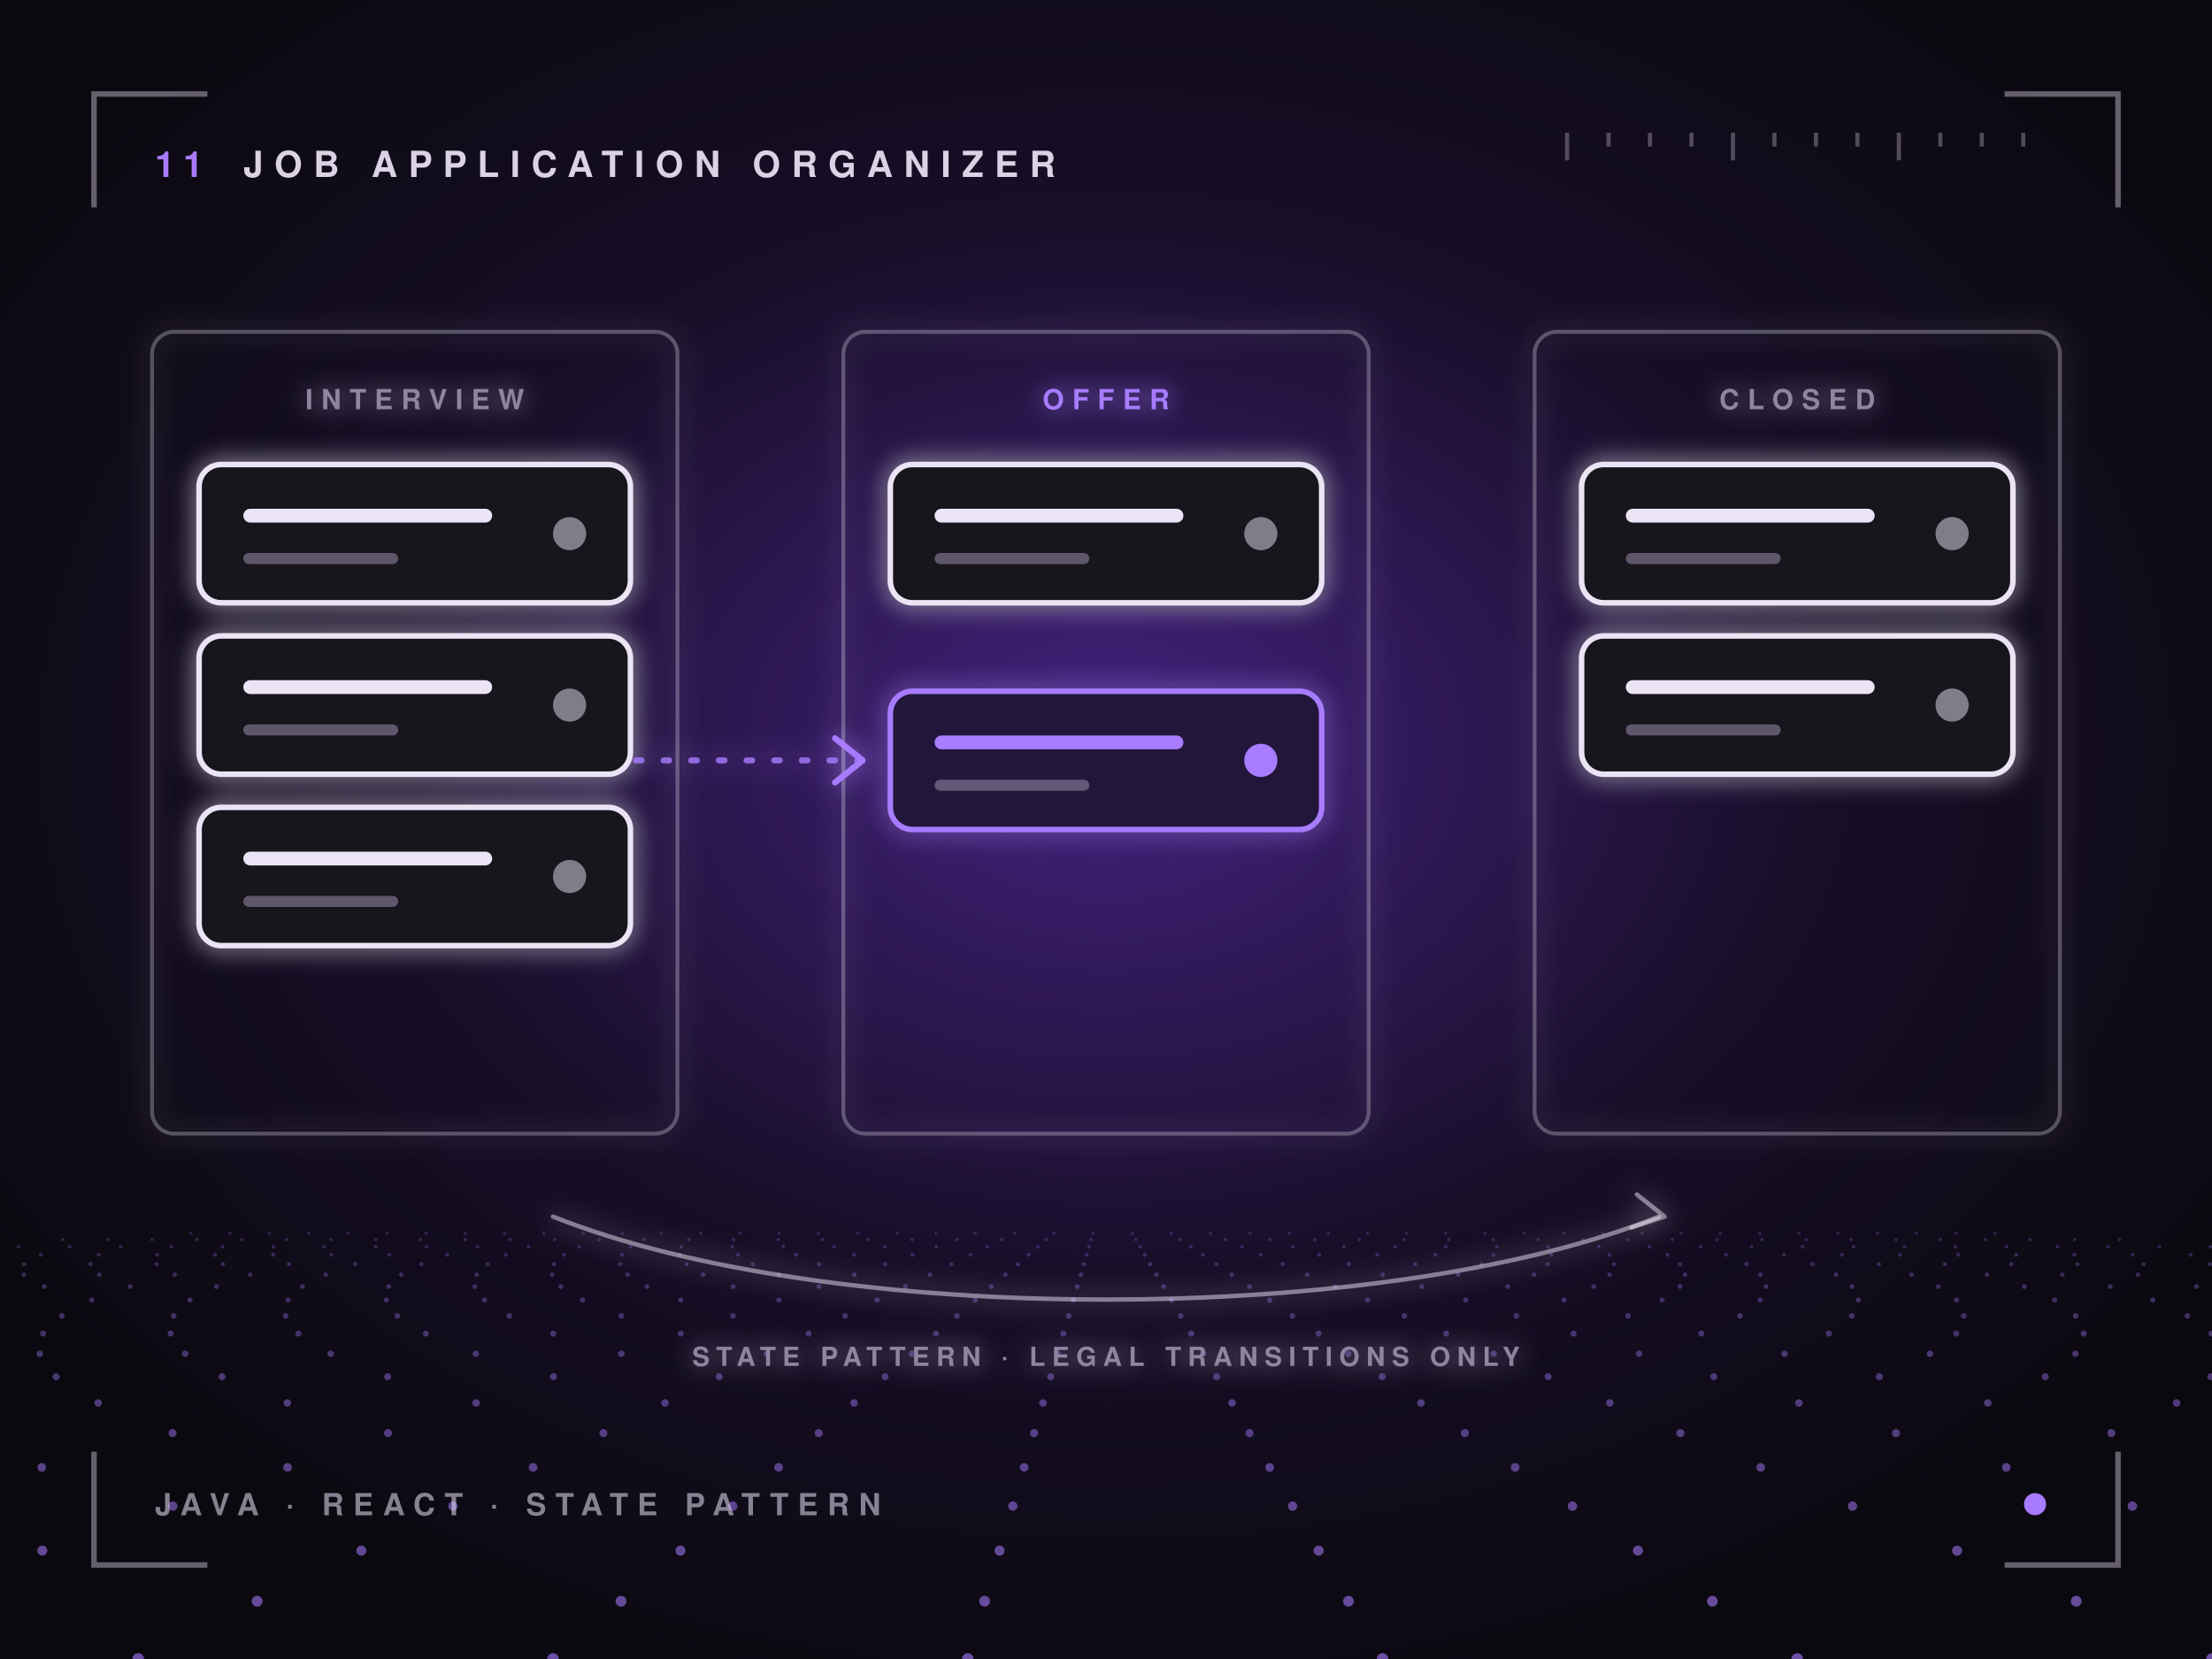
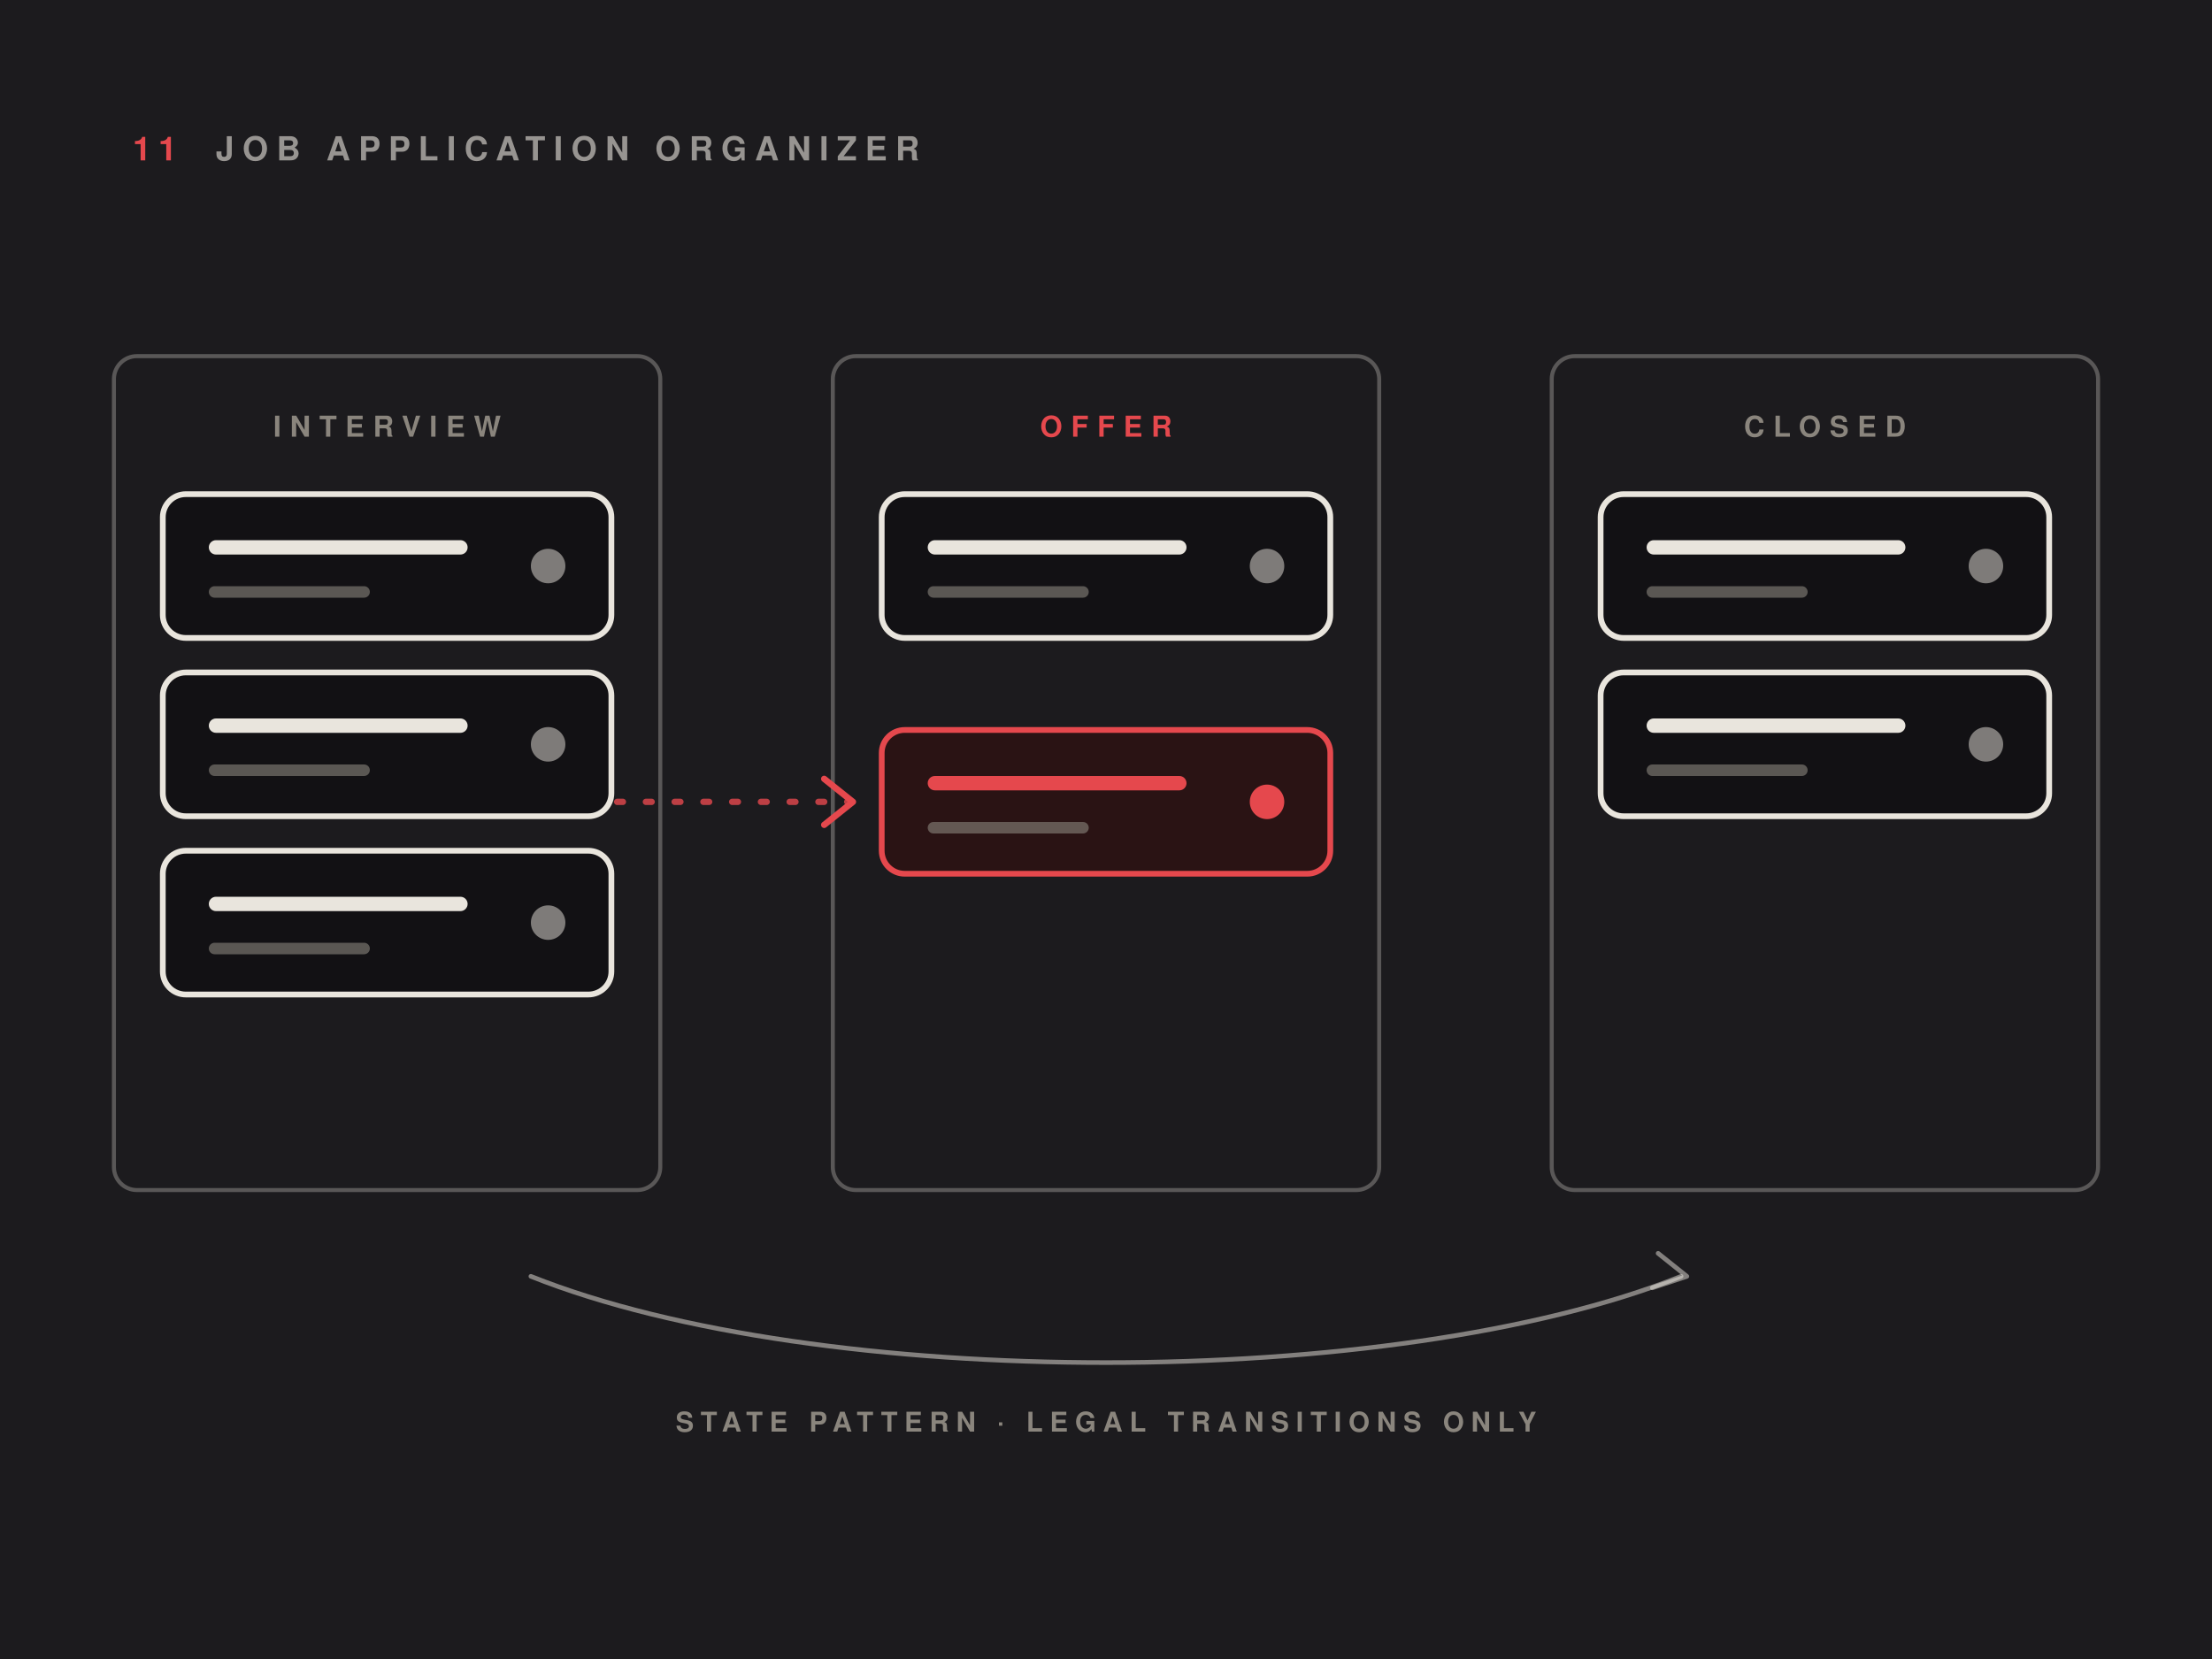
<svg xmlns="http://www.w3.org/2000/svg" viewBox="0 0 800 600" width="800" height="600" role="img">
-   <defs>
-     <radialGradient id="g" cx="50.0%" cy="45.0%" r="58%">
-       <stop offset="0" stop-color="#7C3AED" stop-opacity="0.5" />
-       <stop offset=".55" stop-color="#7C3AED" stop-opacity="0.110" />
-       <stop offset="1" stop-color="#7C3AED" stop-opacity="0" />
-     </radialGradient>
-     <filter id="glow" x="-30%" y="-30%" width="160%" height="160%">
-       <feGaussianBlur stdDeviation="4.5" result="b" />
-       <feMerge>
-         <feMergeNode in="b" />
-         <feMergeNode in="SourceGraphic" />
-       </feMerge>
-     </filter>
-   </defs>
-   <rect width="800" height="600" fill="#0B0910" />
-   <rect width="800" height="600" fill="url(#g)" />
-   <g fill="#A77BFF">
-     <circle cx="50.0" cy="600.0" r="2.10" opacity="0.62" />
-     <circle cx="200.0" cy="600.0" r="2.10" opacity="0.62" />
-     <circle cx="350.0" cy="600.0" r="2.10" opacity="0.62" />
-     <circle cx="500.0" cy="600.0" r="2.10" opacity="0.62" />
-     <circle cx="650.0" cy="600.0" r="2.10" opacity="0.62" />
-     <circle cx="800.0" cy="600.0" r="2.10" opacity="0.62" />
-     <circle cx="93.0" cy="579.1" r="1.95" opacity="0.58" />
-     <circle cx="224.6" cy="579.1" r="1.95" opacity="0.58" />
-     <circle cx="356.1" cy="579.1" r="1.95" opacity="0.58" />
-     <circle cx="487.7" cy="579.1" r="1.95" opacity="0.58" />
-     <circle cx="619.3" cy="579.1" r="1.95" opacity="0.58" />
-     <circle cx="750.9" cy="579.1" r="1.95" opacity="0.58" />
-     <circle cx="15.3" cy="560.8" r="1.82" opacity="0.55" />
-     <circle cx="130.7" cy="560.8" r="1.82" opacity="0.55" />
-     <circle cx="246.1" cy="560.8" r="1.82" opacity="0.55" />
-     <circle cx="361.5" cy="560.8" r="1.82" opacity="0.55" />
-     <circle cx="476.9" cy="560.8" r="1.82" opacity="0.55" />
-     <circle cx="592.4" cy="560.8" r="1.82" opacity="0.55" />
-     <circle cx="707.8" cy="560.8" r="1.82" opacity="0.55" />
-     <circle cx="62.5" cy="544.7" r="1.69" opacity="0.52" />
-     <circle cx="163.8" cy="544.7" r="1.69" opacity="0.52" />
-     <circle cx="265.0" cy="544.7" r="1.69" opacity="0.52" />
-     <circle cx="366.3" cy="544.7" r="1.69" opacity="0.52" />
-     <circle cx="467.5" cy="544.7" r="1.69" opacity="0.52" />
-     <circle cx="568.7" cy="544.7" r="1.69" opacity="0.52" />
-     <circle cx="670.0" cy="544.7" r="1.69" opacity="0.52" />
-     <circle cx="771.2" cy="544.7" r="1.69" opacity="0.52" />
-     <circle cx="15.1" cy="530.7" r="1.57" opacity="0.49" />
-     <circle cx="104.0" cy="530.7" r="1.57" opacity="0.49" />
-     <circle cx="192.8" cy="530.7" r="1.57" opacity="0.49" />
-     <circle cx="281.6" cy="530.7" r="1.57" opacity="0.49" />
-     <circle cx="370.4" cy="530.7" r="1.57" opacity="0.49" />
-     <circle cx="459.2" cy="530.7" r="1.57" opacity="0.49" />
-     <circle cx="548.0" cy="530.7" r="1.57" opacity="0.49" />
-     <circle cx="636.8" cy="530.7" r="1.57" opacity="0.49" />
-     <circle cx="725.6" cy="530.7" r="1.57" opacity="0.49" />
-     <circle cx="62.4" cy="518.3" r="1.46" opacity="0.46" />
-     <circle cx="140.3" cy="518.3" r="1.46" opacity="0.46" />
-     <circle cx="218.2" cy="518.3" r="1.46" opacity="0.46" />
-     <circle cx="296.1" cy="518.3" r="1.46" opacity="0.46" />
-     <circle cx="374.0" cy="518.3" r="1.46" opacity="0.46" />
-     <circle cx="451.9" cy="518.3" r="1.46" opacity="0.46" />
-     <circle cx="529.8" cy="518.3" r="1.46" opacity="0.46" />
-     <circle cx="607.7" cy="518.3" r="1.46" opacity="0.46" />
-     <circle cx="685.7" cy="518.3" r="1.46" opacity="0.46" />
-     <circle cx="763.6" cy="518.3" r="1.46" opacity="0.46" />
-     <circle cx="35.5" cy="507.4" r="1.36" opacity="0.44" />
-     <circle cx="103.9" cy="507.4" r="1.36" opacity="0.44" />
-     <circle cx="172.2" cy="507.4" r="1.36" opacity="0.44" />
-     <circle cx="240.5" cy="507.4" r="1.36" opacity="0.44" />
-     <circle cx="308.9" cy="507.4" r="1.36" opacity="0.44" />
-     <circle cx="377.2" cy="507.4" r="1.36" opacity="0.44" />
-     <circle cx="445.6" cy="507.4" r="1.36" opacity="0.44" />
-     <circle cx="513.9" cy="507.4" r="1.36" opacity="0.44" />
-     <circle cx="582.2" cy="507.4" r="1.36" opacity="0.44" />
-     <circle cx="650.6" cy="507.4" r="1.36" opacity="0.44" />
-     <circle cx="718.9" cy="507.4" r="1.36" opacity="0.44" />
-     <circle cx="787.2" cy="507.4" r="1.36" opacity="0.44" />
-     <circle cx="20.3" cy="497.9" r="1.27" opacity="0.41" />
-     <circle cx="80.3" cy="497.9" r="1.27" opacity="0.41" />
-     <circle cx="140.2" cy="497.9" r="1.27" opacity="0.41" />
-     <circle cx="200.2" cy="497.9" r="1.27" opacity="0.41" />
-     <circle cx="260.1" cy="497.9" r="1.27" opacity="0.41" />
-     <circle cx="320.1" cy="497.9" r="1.27" opacity="0.41" />
-     <circle cx="380.0" cy="497.9" r="1.27" opacity="0.41" />
-     <circle cx="440.0" cy="497.9" r="1.27" opacity="0.41" />
-     <circle cx="499.9" cy="497.9" r="1.27" opacity="0.41" />
-     <circle cx="559.9" cy="497.9" r="1.27" opacity="0.41" />
-     <circle cx="619.8" cy="497.9" r="1.27" opacity="0.41" />
-     <circle cx="679.7" cy="497.9" r="1.27" opacity="0.41" />
-     <circle cx="739.7" cy="497.9" r="1.27" opacity="0.41" />
-     <circle cx="799.6" cy="497.9" r="1.27" opacity="0.41" />
-     <circle cx="14.4" cy="489.6" r="1.18" opacity="0.39" />
-     <circle cx="67.0" cy="489.6" r="1.18" opacity="0.39" />
-     <circle cx="119.6" cy="489.6" r="1.18" opacity="0.39" />
-     <circle cx="172.1" cy="489.6" r="1.18" opacity="0.39" />
-     <circle cx="224.7" cy="489.6" r="1.18" opacity="0.39" />
-     <circle cx="277.3" cy="489.6" r="1.18" opacity="0.39" />
-     <circle cx="329.9" cy="489.6" r="1.18" opacity="0.39" />
-     <circle cx="382.5" cy="489.6" r="1.18" opacity="0.39" />
-     <circle cx="435.1" cy="489.6" r="1.18" opacity="0.39" />
-     <circle cx="487.6" cy="489.6" r="1.18" opacity="0.39" />
-     <circle cx="540.2" cy="489.6" r="1.18" opacity="0.39" />
-     <circle cx="592.8" cy="489.6" r="1.18" opacity="0.39" />
-     <circle cx="645.4" cy="489.6" r="1.18" opacity="0.39" />
-     <circle cx="698.0" cy="489.6" r="1.18" opacity="0.39" />
-     <circle cx="750.6" cy="489.6" r="1.18" opacity="0.39" />
-     <circle cx="15.6" cy="482.3" r="1.10" opacity="0.36" />
-     <circle cx="61.7" cy="482.3" r="1.10" opacity="0.36" />
-     <circle cx="107.9" cy="482.3" r="1.10" opacity="0.36" />
-     <circle cx="154.0" cy="482.3" r="1.10" opacity="0.36" />
-     <circle cx="200.1" cy="482.3" r="1.10" opacity="0.36" />
-     <circle cx="246.2" cy="482.3" r="1.10" opacity="0.36" />
-     <circle cx="292.4" cy="482.3" r="1.10" opacity="0.36" />
-     <circle cx="338.5" cy="482.3" r="1.10" opacity="0.36" />
-     <circle cx="384.6" cy="482.3" r="1.10" opacity="0.36" />
-     <circle cx="430.8" cy="482.3" r="1.10" opacity="0.36" />
-     <circle cx="476.9" cy="482.3" r="1.10" opacity="0.36" />
-     <circle cx="523.0" cy="482.3" r="1.10" opacity="0.36" />
-     <circle cx="569.1" cy="482.3" r="1.10" opacity="0.36" />
-     <circle cx="615.3" cy="482.3" r="1.10" opacity="0.36" />
-     <circle cx="661.4" cy="482.3" r="1.10" opacity="0.36" />
-     <circle cx="707.5" cy="482.3" r="1.10" opacity="0.36" />
-     <circle cx="753.6" cy="482.3" r="1.10" opacity="0.36" />
-     <circle cx="799.8" cy="482.3" r="1.10" opacity="0.36" />
-     <circle cx="22.4" cy="475.9" r="1.02" opacity="0.34" />
-     <circle cx="62.8" cy="475.9" r="1.02" opacity="0.34" />
-     <circle cx="103.3" cy="475.9" r="1.02" opacity="0.34" />
-     <circle cx="143.7" cy="475.9" r="1.02" opacity="0.34" />
-     <circle cx="184.2" cy="475.9" r="1.02" opacity="0.34" />
-     <circle cx="224.7" cy="475.9" r="1.02" opacity="0.34" />
-     <circle cx="265.1" cy="475.9" r="1.02" opacity="0.34" />
-     <circle cx="305.6" cy="475.9" r="1.02" opacity="0.34" />
-     <circle cx="346.1" cy="475.9" r="1.02" opacity="0.34" />
-     <circle cx="386.5" cy="475.9" r="1.02" opacity="0.34" />
-     <circle cx="427.0" cy="475.9" r="1.02" opacity="0.34" />
-     <circle cx="467.4" cy="475.9" r="1.02" opacity="0.34" />
-     <circle cx="507.9" cy="475.9" r="1.02" opacity="0.34" />
-     <circle cx="548.4" cy="475.9" r="1.02" opacity="0.34" />
-     <circle cx="588.8" cy="475.9" r="1.02" opacity="0.34" />
-     <circle cx="629.3" cy="475.9" r="1.02" opacity="0.34" />
-     <circle cx="669.7" cy="475.9" r="1.02" opacity="0.34" />
-     <circle cx="710.2" cy="475.9" r="1.02" opacity="0.34" />
-     <circle cx="750.7" cy="475.9" r="1.02" opacity="0.34" />
-     <circle cx="791.1" cy="475.9" r="1.02" opacity="0.34" />
-     <circle cx="33.2" cy="470.2" r="0.95" opacity="0.32" />
-     <circle cx="68.7" cy="470.2" r="0.95" opacity="0.32" />
-     <circle cx="104.2" cy="470.2" r="0.95" opacity="0.32" />
-     <circle cx="139.7" cy="470.2" r="0.95" opacity="0.32" />
-     <circle cx="175.2" cy="470.2" r="0.95" opacity="0.32" />
-     <circle cx="210.7" cy="470.2" r="0.95" opacity="0.32" />
-     <circle cx="246.2" cy="470.2" r="0.95" opacity="0.32" />
-     <circle cx="281.7" cy="470.2" r="0.95" opacity="0.32" />
-     <circle cx="317.2" cy="470.2" r="0.95" opacity="0.32" />
-     <circle cx="352.7" cy="470.2" r="0.95" opacity="0.32" />
-     <circle cx="388.2" cy="470.2" r="0.95" opacity="0.32" />
-     <circle cx="423.7" cy="470.2" r="0.95" opacity="0.32" />
-     <circle cx="459.2" cy="470.2" r="0.95" opacity="0.32" />
-     <circle cx="494.6" cy="470.2" r="0.95" opacity="0.32" />
-     <circle cx="530.1" cy="470.2" r="0.95" opacity="0.32" />
-     <circle cx="565.6" cy="470.2" r="0.95" opacity="0.32" />
-     <circle cx="601.1" cy="470.2" r="0.95" opacity="0.32" />
-     <circle cx="636.6" cy="470.2" r="0.95" opacity="0.32" />
-     <circle cx="672.1" cy="470.2" r="0.95" opacity="0.32" />
-     <circle cx="707.6" cy="470.2" r="0.95" opacity="0.32" />
-     <circle cx="743.1" cy="470.2" r="0.95" opacity="0.32" />
-     <circle cx="778.6" cy="470.2" r="0.95" opacity="0.32" />
-     <circle cx="16.0" cy="465.3" r="0.88" opacity="0.31" />
-     <circle cx="47.1" cy="465.3" r="0.88" opacity="0.31" />
-     <circle cx="78.3" cy="465.3" r="0.88" opacity="0.31" />
-     <circle cx="109.4" cy="465.3" r="0.88" opacity="0.31" />
-     <circle cx="140.6" cy="465.3" r="0.88" opacity="0.31" />
-     <circle cx="171.7" cy="465.3" r="0.88" opacity="0.31" />
-     <circle cx="202.8" cy="465.3" r="0.88" opacity="0.31" />
-     <circle cx="234.0" cy="465.3" r="0.88" opacity="0.31" />
-     <circle cx="265.1" cy="465.3" r="0.88" opacity="0.31" />
-     <circle cx="296.2" cy="465.3" r="0.88" opacity="0.31" />
-     <circle cx="327.4" cy="465.3" r="0.88" opacity="0.31" />
-     <circle cx="358.5" cy="465.3" r="0.88" opacity="0.31" />
-     <circle cx="389.6" cy="465.3" r="0.88" opacity="0.31" />
-     <circle cx="420.8" cy="465.3" r="0.88" opacity="0.31" />
-     <circle cx="451.9" cy="465.3" r="0.88" opacity="0.31" />
-     <circle cx="483.0" cy="465.3" r="0.88" opacity="0.31" />
-     <circle cx="514.2" cy="465.3" r="0.88" opacity="0.31" />
-     <circle cx="545.3" cy="465.3" r="0.88" opacity="0.31" />
-     <circle cx="576.4" cy="465.3" r="0.88" opacity="0.31" />
-     <circle cx="607.6" cy="465.3" r="0.88" opacity="0.31" />
-     <circle cx="638.7" cy="465.3" r="0.88" opacity="0.31" />
-     <circle cx="669.8" cy="465.3" r="0.88" opacity="0.31" />
-     <circle cx="701.0" cy="465.3" r="0.88" opacity="0.31" />
-     <circle cx="732.1" cy="465.3" r="0.88" opacity="0.31" />
-     <circle cx="763.2" cy="465.3" r="0.88" opacity="0.31" />
-     <circle cx="794.4" cy="465.3" r="0.88" opacity="0.31" />
-     <circle cx="8.6" cy="461.0" r="0.82" opacity="0.29" />
-     <circle cx="35.9" cy="461.0" r="0.82" opacity="0.29" />
-     <circle cx="63.2" cy="461.0" r="0.82" opacity="0.29" />
-     <circle cx="90.5" cy="461.0" r="0.82" opacity="0.29" />
-     <circle cx="117.8" cy="461.0" r="0.82" opacity="0.29" />
-     <circle cx="145.1" cy="461.0" r="0.82" opacity="0.29" />
-     <circle cx="172.4" cy="461.0" r="0.82" opacity="0.29" />
-     <circle cx="199.7" cy="461.0" r="0.82" opacity="0.29" />
-     <circle cx="227.0" cy="461.0" r="0.82" opacity="0.29" />
-     <circle cx="254.3" cy="461.0" r="0.82" opacity="0.29" />
-     <circle cx="281.7" cy="461.0" r="0.82" opacity="0.29" />
-     <circle cx="309.0" cy="461.0" r="0.82" opacity="0.29" />
-     <circle cx="336.3" cy="461.0" r="0.82" opacity="0.29" />
-     <circle cx="363.6" cy="461.0" r="0.82" opacity="0.29" />
-     <circle cx="390.9" cy="461.0" r="0.82" opacity="0.29" />
-     <circle cx="418.2" cy="461.0" r="0.82" opacity="0.29" />
-     <circle cx="445.5" cy="461.0" r="0.82" opacity="0.29" />
-     <circle cx="472.8" cy="461.0" r="0.82" opacity="0.29" />
-     <circle cx="500.1" cy="461.0" r="0.82" opacity="0.29" />
-     <circle cx="527.4" cy="461.0" r="0.82" opacity="0.29" />
-     <circle cx="554.8" cy="461.0" r="0.82" opacity="0.29" />
-     <circle cx="582.1" cy="461.0" r="0.82" opacity="0.29" />
-     <circle cx="609.4" cy="461.0" r="0.82" opacity="0.29" />
-     <circle cx="636.7" cy="461.0" r="0.82" opacity="0.29" />
-     <circle cx="664.0" cy="461.0" r="0.82" opacity="0.29" />
-     <circle cx="691.3" cy="461.0" r="0.82" opacity="0.29" />
-     <circle cx="718.6" cy="461.0" r="0.82" opacity="0.29" />
-     <circle cx="745.9" cy="461.0" r="0.82" opacity="0.29" />
-     <circle cx="773.2" cy="461.0" r="0.82" opacity="0.29" />
-     <circle cx="8.7" cy="457.2" r="0.77" opacity="0.27" />
-     <circle cx="32.7" cy="457.2" r="0.77" opacity="0.27" />
-     <circle cx="56.6" cy="457.2" r="0.77" opacity="0.27" />
-     <circle cx="80.6" cy="457.2" r="0.77" opacity="0.27" />
-     <circle cx="104.5" cy="457.2" r="0.77" opacity="0.27" />
-     <circle cx="128.5" cy="457.2" r="0.77" opacity="0.27" />
-     <circle cx="152.4" cy="457.2" r="0.77" opacity="0.27" />
-     <circle cx="176.4" cy="457.2" r="0.77" opacity="0.27" />
-     <circle cx="200.4" cy="457.2" r="0.77" opacity="0.27" />
-     <circle cx="224.3" cy="457.2" r="0.77" opacity="0.27" />
-     <circle cx="248.3" cy="457.2" r="0.77" opacity="0.27" />
-     <circle cx="272.2" cy="457.2" r="0.77" opacity="0.27" />
-     <circle cx="296.2" cy="457.2" r="0.77" opacity="0.27" />
-     <circle cx="320.1" cy="457.2" r="0.77" opacity="0.27" />
-     <circle cx="344.1" cy="457.2" r="0.77" opacity="0.27" />
-     <circle cx="368.1" cy="457.2" r="0.77" opacity="0.27" />
-     <circle cx="392.0" cy="457.2" r="0.77" opacity="0.27" />
-     <circle cx="416.0" cy="457.2" r="0.77" opacity="0.27" />
-     <circle cx="439.9" cy="457.2" r="0.77" opacity="0.27" />
-     <circle cx="463.9" cy="457.2" r="0.77" opacity="0.27" />
-     <circle cx="487.8" cy="457.2" r="0.77" opacity="0.27" />
-     <circle cx="511.8" cy="457.2" r="0.77" opacity="0.27" />
-     <circle cx="535.8" cy="457.2" r="0.77" opacity="0.27" />
-     <circle cx="559.7" cy="457.2" r="0.77" opacity="0.27" />
-     <circle cx="583.7" cy="457.2" r="0.77" opacity="0.27" />
-     <circle cx="607.6" cy="457.2" r="0.77" opacity="0.27" />
-     <circle cx="631.6" cy="457.2" r="0.77" opacity="0.27" />
-     <circle cx="655.5" cy="457.2" r="0.77" opacity="0.27" />
-     <circle cx="679.5" cy="457.2" r="0.77" opacity="0.27" />
-     <circle cx="703.4" cy="457.2" r="0.77" opacity="0.27" />
-     <circle cx="727.4" cy="457.2" r="0.77" opacity="0.27" />
-     <circle cx="751.4" cy="457.2" r="0.77" opacity="0.27" />
-     <circle cx="775.3" cy="457.2" r="0.77" opacity="0.27" />
-     <circle cx="799.3" cy="457.2" r="0.77" opacity="0.27" />
-     <circle cx="14.7" cy="453.8" r="0.71" opacity="0.26" />
-     <circle cx="35.7" cy="453.8" r="0.71" opacity="0.26" />
-     <circle cx="56.8" cy="453.8" r="0.71" opacity="0.26" />
-     <circle cx="77.8" cy="453.8" r="0.71" opacity="0.26" />
-     <circle cx="98.8" cy="453.8" r="0.71" opacity="0.26" />
-     <circle cx="119.8" cy="453.8" r="0.71" opacity="0.26" />
-     <circle cx="140.8" cy="453.8" r="0.71" opacity="0.26" />
-     <circle cx="161.8" cy="453.8" r="0.71" opacity="0.26" />
-     <circle cx="182.9" cy="453.8" r="0.71" opacity="0.26" />
-     <circle cx="203.9" cy="453.8" r="0.71" opacity="0.26" />
-     <circle cx="224.9" cy="453.8" r="0.71" opacity="0.26" />
-     <circle cx="245.9" cy="453.8" r="0.71" opacity="0.26" />
-     <circle cx="266.9" cy="453.8" r="0.71" opacity="0.26" />
-     <circle cx="287.9" cy="453.8" r="0.71" opacity="0.26" />
-     <circle cx="308.9" cy="453.8" r="0.71" opacity="0.26" />
-     <circle cx="330.0" cy="453.8" r="0.71" opacity="0.26" />
-     <circle cx="351.0" cy="453.8" r="0.71" opacity="0.26" />
-     <circle cx="372.0" cy="453.8" r="0.71" opacity="0.26" />
-     <circle cx="393.0" cy="453.8" r="0.71" opacity="0.26" />
-     <circle cx="414.0" cy="453.8" r="0.71" opacity="0.26" />
-     <circle cx="435.0" cy="453.8" r="0.71" opacity="0.26" />
-     <circle cx="456.0" cy="453.8" r="0.71" opacity="0.26" />
-     <circle cx="477.1" cy="453.8" r="0.71" opacity="0.26" />
-     <circle cx="498.1" cy="453.8" r="0.71" opacity="0.26" />
-     <circle cx="519.1" cy="453.8" r="0.71" opacity="0.26" />
-     <circle cx="540.1" cy="453.8" r="0.71" opacity="0.26" />
-     <circle cx="561.1" cy="453.8" r="0.71" opacity="0.26" />
-     <circle cx="582.1" cy="453.8" r="0.71" opacity="0.26" />
-     <circle cx="603.1" cy="453.8" r="0.71" opacity="0.26" />
-     <circle cx="624.2" cy="453.8" r="0.71" opacity="0.26" />
-     <circle cx="645.2" cy="453.8" r="0.71" opacity="0.26" />
-     <circle cx="666.2" cy="453.8" r="0.71" opacity="0.26" />
-     <circle cx="687.2" cy="453.8" r="0.71" opacity="0.26" />
-     <circle cx="708.2" cy="453.8" r="0.71" opacity="0.26" />
-     <circle cx="729.2" cy="453.8" r="0.71" opacity="0.26" />
-     <circle cx="750.2" cy="453.8" r="0.71" opacity="0.26" />
-     <circle cx="771.3" cy="453.8" r="0.71" opacity="0.26" />
-     <circle cx="792.3" cy="453.8" r="0.71" opacity="0.26" />
-     <circle cx="6.7" cy="450.9" r="0.66" opacity="0.24" />
-     <circle cx="25.2" cy="450.9" r="0.66" opacity="0.24" />
-     <circle cx="43.6" cy="450.9" r="0.66" opacity="0.24" />
-     <circle cx="62.0" cy="450.9" r="0.66" opacity="0.24" />
-     <circle cx="80.5" cy="450.9" r="0.66" opacity="0.24" />
-     <circle cx="98.9" cy="450.9" r="0.66" opacity="0.24" />
-     <circle cx="117.3" cy="450.9" r="0.66" opacity="0.24" />
-     <circle cx="135.8" cy="450.9" r="0.66" opacity="0.24" />
-     <circle cx="154.2" cy="450.9" r="0.66" opacity="0.24" />
-     <circle cx="172.7" cy="450.9" r="0.66" opacity="0.24" />
-     <circle cx="191.1" cy="450.9" r="0.66" opacity="0.24" />
-     <circle cx="209.5" cy="450.9" r="0.66" opacity="0.24" />
-     <circle cx="228.0" cy="450.9" r="0.66" opacity="0.24" />
-     <circle cx="246.4" cy="450.9" r="0.66" opacity="0.24" />
-     <circle cx="264.8" cy="450.9" r="0.66" opacity="0.24" />
-     <circle cx="283.3" cy="450.9" r="0.66" opacity="0.24" />
-     <circle cx="301.7" cy="450.9" r="0.66" opacity="0.24" />
-     <circle cx="320.1" cy="450.9" r="0.66" opacity="0.24" />
-     <circle cx="338.6" cy="450.9" r="0.66" opacity="0.24" />
-     <circle cx="357.0" cy="450.9" r="0.66" opacity="0.24" />
-     <circle cx="375.4" cy="450.9" r="0.66" opacity="0.24" />
-     <circle cx="393.9" cy="450.9" r="0.66" opacity="0.24" />
-     <circle cx="412.3" cy="450.9" r="0.66" opacity="0.24" />
-     <circle cx="430.7" cy="450.9" r="0.66" opacity="0.24" />
-     <circle cx="449.2" cy="450.9" r="0.66" opacity="0.24" />
-     <circle cx="467.6" cy="450.9" r="0.66" opacity="0.24" />
-     <circle cx="486.0" cy="450.9" r="0.66" opacity="0.24" />
-     <circle cx="504.5" cy="450.9" r="0.66" opacity="0.24" />
-     <circle cx="522.9" cy="450.9" r="0.66" opacity="0.24" />
-     <circle cx="541.3" cy="450.9" r="0.66" opacity="0.24" />
-     <circle cx="559.8" cy="450.9" r="0.66" opacity="0.24" />
-     <circle cx="578.2" cy="450.9" r="0.66" opacity="0.24" />
-     <circle cx="596.6" cy="450.9" r="0.66" opacity="0.24" />
-     <circle cx="615.1" cy="450.9" r="0.66" opacity="0.24" />
-     <circle cx="633.5" cy="450.9" r="0.66" opacity="0.24" />
-     <circle cx="651.9" cy="450.9" r="0.66" opacity="0.24" />
-     <circle cx="670.4" cy="450.9" r="0.66" opacity="0.24" />
-     <circle cx="688.8" cy="450.9" r="0.66" opacity="0.24" />
-     <circle cx="707.2" cy="450.9" r="0.66" opacity="0.24" />
-     <circle cx="725.7" cy="450.9" r="0.66" opacity="0.24" />
-     <circle cx="744.1" cy="450.9" r="0.66" opacity="0.24" />
-     <circle cx="762.5" cy="450.9" r="0.66" opacity="0.24" />
-     <circle cx="781.0" cy="450.9" r="0.66" opacity="0.24" />
-     <circle cx="799.4" cy="450.9" r="0.66" opacity="0.24" />
-     <circle cx="22.7" cy="448.3" r="0.62" opacity="0.23" />
-     <circle cx="38.9" cy="448.3" r="0.62" opacity="0.23" />
-     <circle cx="55.0" cy="448.3" r="0.62" opacity="0.23" />
-     <circle cx="71.2" cy="448.3" r="0.62" opacity="0.23" />
-     <circle cx="87.4" cy="448.3" r="0.62" opacity="0.23" />
-     <circle cx="103.6" cy="448.3" r="0.62" opacity="0.23" />
-     <circle cx="119.7" cy="448.3" r="0.62" opacity="0.23" />
-     <circle cx="135.9" cy="448.3" r="0.62" opacity="0.23" />
-     <circle cx="152.1" cy="448.3" r="0.62" opacity="0.23" />
-     <circle cx="168.2" cy="448.3" r="0.62" opacity="0.23" />
-     <circle cx="184.4" cy="448.3" r="0.62" opacity="0.23" />
-     <circle cx="200.6" cy="448.3" r="0.62" opacity="0.23" />
-     <circle cx="216.7" cy="448.3" r="0.62" opacity="0.23" />
-     <circle cx="232.9" cy="448.3" r="0.62" opacity="0.23" />
-     <circle cx="249.1" cy="448.3" r="0.62" opacity="0.23" />
-     <circle cx="265.3" cy="448.3" r="0.62" opacity="0.23" />
-     <circle cx="281.4" cy="448.3" r="0.62" opacity="0.23" />
-     <circle cx="297.6" cy="448.3" r="0.62" opacity="0.23" />
-     <circle cx="313.8" cy="448.3" r="0.62" opacity="0.23" />
-     <circle cx="329.9" cy="448.3" r="0.62" opacity="0.23" />
-     <circle cx="346.1" cy="448.3" r="0.62" opacity="0.23" />
-     <circle cx="362.3" cy="448.3" r="0.62" opacity="0.23" />
-     <circle cx="378.4" cy="448.3" r="0.62" opacity="0.23" />
-     <circle cx="394.6" cy="448.3" r="0.62" opacity="0.23" />
-     <circle cx="410.8" cy="448.3" r="0.62" opacity="0.23" />
-     <circle cx="426.9" cy="448.3" r="0.62" opacity="0.23" />
-     <circle cx="443.1" cy="448.3" r="0.62" opacity="0.23" />
-     <circle cx="459.3" cy="448.3" r="0.62" opacity="0.23" />
-     <circle cx="475.5" cy="448.3" r="0.62" opacity="0.23" />
-     <circle cx="491.6" cy="448.3" r="0.62" opacity="0.23" />
-     <circle cx="507.8" cy="448.3" r="0.62" opacity="0.23" />
-     <circle cx="524.0" cy="448.3" r="0.62" opacity="0.23" />
-     <circle cx="540.1" cy="448.3" r="0.62" opacity="0.23" />
-     <circle cx="556.3" cy="448.3" r="0.62" opacity="0.23" />
-     <circle cx="572.5" cy="448.3" r="0.62" opacity="0.23" />
-     <circle cx="588.6" cy="448.3" r="0.62" opacity="0.23" />
-     <circle cx="604.8" cy="448.3" r="0.62" opacity="0.23" />
-     <circle cx="621.0" cy="448.3" r="0.62" opacity="0.23" />
-     <circle cx="637.2" cy="448.3" r="0.62" opacity="0.23" />
-     <circle cx="653.3" cy="448.3" r="0.62" opacity="0.23" />
-     <circle cx="669.5" cy="448.3" r="0.62" opacity="0.23" />
-     <circle cx="685.7" cy="448.3" r="0.62" opacity="0.23" />
-     <circle cx="701.8" cy="448.3" r="0.62" opacity="0.23" />
-     <circle cx="718.0" cy="448.3" r="0.62" opacity="0.23" />
-     <circle cx="734.2" cy="448.3" r="0.62" opacity="0.23" />
-     <circle cx="750.3" cy="448.3" r="0.62" opacity="0.23" />
-     <circle cx="766.5" cy="448.3" r="0.62" opacity="0.23" />
-     <circle cx="69.0" cy="446.1" r="0.60" opacity="0.21" />
-     <circle cx="83.2" cy="446.1" r="0.60" opacity="0.21" />
-     <circle cx="97.4" cy="446.1" r="0.60" opacity="0.21" />
-     <circle cx="111.6" cy="446.1" r="0.60" opacity="0.21" />
-     <circle cx="125.8" cy="446.1" r="0.60" opacity="0.21" />
-     <circle cx="140.0" cy="446.1" r="0.60" opacity="0.21" />
-     <circle cx="154.1" cy="446.1" r="0.60" opacity="0.21" />
-     <circle cx="168.3" cy="446.1" r="0.60" opacity="0.21" />
-     <circle cx="182.5" cy="446.1" r="0.60" opacity="0.21" />
-     <circle cx="196.7" cy="446.1" r="0.60" opacity="0.21" />
-     <circle cx="210.9" cy="446.1" r="0.60" opacity="0.21" />
-     <circle cx="225.1" cy="446.1" r="0.60" opacity="0.21" />
-     <circle cx="239.2" cy="446.1" r="0.60" opacity="0.21" />
-     <circle cx="253.4" cy="446.1" r="0.60" opacity="0.21" />
-     <circle cx="267.6" cy="446.1" r="0.60" opacity="0.21" />
-     <circle cx="281.8" cy="446.1" r="0.60" opacity="0.21" />
-     <circle cx="296.0" cy="446.1" r="0.60" opacity="0.21" />
-     <circle cx="310.2" cy="446.1" r="0.60" opacity="0.21" />
-     <circle cx="324.4" cy="446.1" r="0.60" opacity="0.21" />
-     <circle cx="338.5" cy="446.1" r="0.60" opacity="0.21" />
-     <circle cx="352.7" cy="446.1" r="0.60" opacity="0.21" />
-     <circle cx="366.9" cy="446.1" r="0.60" opacity="0.21" />
-     <circle cx="381.1" cy="446.1" r="0.60" opacity="0.21" />
-     <circle cx="395.3" cy="446.1" r="0.60" opacity="0.21" />
-     <circle cx="409.5" cy="446.1" r="0.60" opacity="0.21" />
-     <circle cx="423.6" cy="446.1" r="0.60" opacity="0.21" />
-     <circle cx="437.8" cy="446.1" r="0.60" opacity="0.21" />
-     <circle cx="452.0" cy="446.1" r="0.60" opacity="0.21" />
-     <circle cx="466.2" cy="446.1" r="0.60" opacity="0.21" />
-     <circle cx="480.4" cy="446.1" r="0.60" opacity="0.21" />
-     <circle cx="494.6" cy="446.1" r="0.60" opacity="0.21" />
-     <circle cx="508.7" cy="446.1" r="0.60" opacity="0.21" />
-     <circle cx="522.9" cy="446.1" r="0.60" opacity="0.21" />
-     <circle cx="537.1" cy="446.1" r="0.60" opacity="0.21" />
-     <circle cx="551.3" cy="446.1" r="0.60" opacity="0.21" />
-     <circle cx="565.5" cy="446.1" r="0.60" opacity="0.21" />
-     <circle cx="579.7" cy="446.1" r="0.60" opacity="0.21" />
-     <circle cx="593.9" cy="446.1" r="0.60" opacity="0.21" />
-     <circle cx="608.0" cy="446.1" r="0.60" opacity="0.21" />
-     <circle cx="622.2" cy="446.1" r="0.60" opacity="0.21" />
-     <circle cx="636.4" cy="446.1" r="0.60" opacity="0.21" />
-     <circle cx="650.6" cy="446.1" r="0.60" opacity="0.21" />
-     <circle cx="664.8" cy="446.1" r="0.60" opacity="0.21" />
-     <circle cx="679.0" cy="446.1" r="0.60" opacity="0.21" />
-     <circle cx="693.1" cy="446.1" r="0.60" opacity="0.21" />
-     <circle cx="707.3" cy="446.1" r="0.60" opacity="0.21" />
-     <circle cx="721.5" cy="446.1" r="0.60" opacity="0.21" />
+   <rect width="800" height="600" fill="#1C1B1E" />
+   <g transform="translate(400 316) scale(1.04) translate(-400 -300)">
+     <rect x="55.0" y="120.0" width="190.0" height="290.0" rx="8" stroke="#E9E5DD" stroke-width="1.4" fill="none" opacity="0.3" />
+     <text x="150" y="148" text-anchor="middle" font-family="Figtree, 'Segoe UI', Helvetica, Arial, sans-serif" font-size="10" font-weight="700" letter-spacing="3" fill="#8A857D" opacity="1">INTERVIEW</text>
+     <rect x="305.0" y="120.0" width="190.0" height="290.0" rx="8" stroke="#E9E5DD" stroke-width="1.4" fill="none" opacity="0.3" />
+     <text x="400" y="148" text-anchor="middle" font-family="Figtree, 'Segoe UI', Helvetica, Arial, sans-serif" font-size="10" font-weight="700" letter-spacing="3" fill="#E5484D" opacity="1">OFFER</text>
+     <rect x="555.0" y="120.0" width="190.0" height="290.0" rx="8" stroke="#E9E5DD" stroke-width="1.4" fill="none" opacity="0.3" />
+     <text x="650" y="148" text-anchor="middle" font-family="Figtree, 'Segoe UI', Helvetica, Arial, sans-serif" font-size="10" font-weight="700" letter-spacing="3" fill="#8A857D" opacity="1">CLOSED</text>
+     <rect x="72.0" y="168.0" width="156.0" height="50.0" rx="8" stroke="#E9E5DD" stroke-width="2" fill="#121114" opacity="1" />
+     <rect x="88.0" y="184.0" width="90.0" height="5" rx="2.5" fill="#E9E5DD" opacity="1" />
+     <rect x="88.0" y="200.0" width="56.0" height="4" rx="2.0" fill="#8A857D" opacity="0.6" />
+     <circle cx="206.0" cy="193.0" r="6" fill="#E9E5DD" opacity="0.5" />
+     <rect x="72.0" y="230.0" width="156.0" height="50.0" rx="8" stroke="#E9E5DD" stroke-width="2" fill="#121114" opacity="1" />
+     <rect x="88.0" y="246.0" width="90.0" height="5" rx="2.5" fill="#E9E5DD" opacity="1" />
+     <rect x="88.0" y="262.0" width="56.0" height="4" rx="2.0" fill="#8A857D" opacity="0.6" />
+     <circle cx="206.0" cy="255.0" r="6" fill="#E9E5DD" opacity="0.5" />
+     <rect x="72.0" y="292.0" width="156.0" height="50.0" rx="8" stroke="#E9E5DD" stroke-width="2" fill="#121114" opacity="1" />
+     <rect x="88.0" y="308.0" width="90.0" height="5" rx="2.5" fill="#E9E5DD" opacity="1" />
+     <rect x="88.0" y="324.0" width="56.0" height="4" rx="2.0" fill="#8A857D" opacity="0.6" />
+     <circle cx="206.0" cy="317.0" r="6" fill="#E9E5DD" opacity="0.5" />
+     <rect x="322.0" y="168.0" width="156.0" height="50.0" rx="8" stroke="#E9E5DD" stroke-width="2" fill="#121114" opacity="1" />
+     <rect x="338.0" y="184.0" width="90.0" height="5" rx="2.5" fill="#E9E5DD" opacity="1" />
+     <rect x="338.0" y="200.0" width="56.0" height="4" rx="2.0" fill="#8A857D" opacity="0.6" />
+     <circle cx="456.0" cy="193.0" r="6" fill="#E9E5DD" opacity="0.5" />
+     <rect x="572.0" y="168.0" width="156.0" height="50.0" rx="8" stroke="#E9E5DD" stroke-width="2" fill="#121114" opacity="1" />
+     <rect x="588.0" y="184.0" width="90.0" height="5" rx="2.5" fill="#E9E5DD" opacity="1" />
+     <rect x="588.0" y="200.0" width="56.0" height="4" rx="2.0" fill="#8A857D" opacity="0.6" />
+     <circle cx="706.0" cy="193.0" r="6" fill="#E9E5DD" opacity="0.5" />
+     <rect x="572.0" y="230.0" width="156.0" height="50.0" rx="8" stroke="#E9E5DD" stroke-width="2" fill="#121114" opacity="1" />
+     <rect x="588.0" y="246.0" width="90.0" height="5" rx="2.5" fill="#E9E5DD" opacity="1" />
+     <rect x="588.0" y="262.0" width="56.0" height="4" rx="2.0" fill="#8A857D" opacity="0.6" />
+     <circle cx="706.0" cy="255.0" r="6" fill="#E9E5DD" opacity="0.5" />
+     <rect x="322.0" y="250.0" width="156.0" height="50.0" rx="8" stroke="#E5484D" stroke-width="2" fill="#2A1314" opacity="1" />
+     <rect x="338.0" y="266.0" width="90.0" height="5" rx="2.5" fill="#E5484D" opacity="1" />
+     <rect x="338.0" y="282.0" width="56.0" height="4" rx="2.0" fill="#8A857D" opacity="0.6" />
+     <circle cx="456.0" cy="275.0" r="6" fill="#E5484D" opacity="1" />
+     <path d="M230 275H310" stroke="#E5484D" stroke-width="2.2" fill="none" stroke-linecap="round" stroke-linejoin="round" opacity="0.8" stroke-dasharray="2 8" />
+     <path d="M302 267l10 8-10 8" stroke="#E5484D" stroke-width="2.2" fill="none" stroke-linecap="round" stroke-linejoin="round" opacity="1" />
+     <path d="M200 440C300 480 500 480 600 440" stroke="#E9E5DD" stroke-width="1.6" fill="none" stroke-linecap="round" stroke-linejoin="round" opacity="0.5" />
+     <path d="M592 432l10 8-12 4" stroke="#E9E5DD" stroke-width="1.6" fill="none" stroke-linecap="round" stroke-linejoin="round" opacity="0.5" />
+     <text x="400" y="494" text-anchor="middle" font-family="Figtree, 'Segoe UI', Helvetica, Arial, sans-serif" font-size="9.5" font-weight="700" letter-spacing="2.4" fill="#8A857D" opacity="1">STATE PATTERN  ·  LEGAL TRANSITIONS ONLY</text>
  </g>
-   <g filter="url(#glow)">
-     <rect x="55.0" y="120.0" width="190.0" height="290.0" rx="8" stroke="#EAE4F5" stroke-width="1.4" fill="none" opacity="0.3" />
-     <text x="150" y="148" text-anchor="middle" font-family="Figtree, 'Segoe UI', Helvetica, Arial, sans-serif" font-size="10" font-weight="700" letter-spacing="3" fill="#8E86A0" opacity="1">INTERVIEW</text>
-     <rect x="305.0" y="120.0" width="190.0" height="290.0" rx="8" stroke="#EAE4F5" stroke-width="1.4" fill="none" opacity="0.3" />
-     <text x="400" y="148" text-anchor="middle" font-family="Figtree, 'Segoe UI', Helvetica, Arial, sans-serif" font-size="10" font-weight="700" letter-spacing="3" fill="#A77BFF" opacity="1">OFFER</text>
-     <rect x="555.0" y="120.0" width="190.0" height="290.0" rx="8" stroke="#EAE4F5" stroke-width="1.4" fill="none" opacity="0.3" />
-     <text x="650" y="148" text-anchor="middle" font-family="Figtree, 'Segoe UI', Helvetica, Arial, sans-serif" font-size="10" font-weight="700" letter-spacing="3" fill="#8E86A0" opacity="1">CLOSED</text>
-     <rect x="72.0" y="168.0" width="156.0" height="50.0" rx="8" stroke="#EAE4F5" stroke-width="2" fill="#16121D" opacity="1" />
-     <rect x="88.0" y="184.0" width="90.0" height="5" rx="2.5" fill="#EAE4F5" opacity="1" />
-     <rect x="88.0" y="200.0" width="56.0" height="4" rx="2.0" fill="#8E86A0" opacity="0.6" />
-     <circle cx="206.0" cy="193.0" r="6" fill="#EAE4F5" opacity="0.5" />
-     <rect x="72.0" y="230.0" width="156.0" height="50.0" rx="8" stroke="#EAE4F5" stroke-width="2" fill="#16121D" opacity="1" />
-     <rect x="88.0" y="246.0" width="90.0" height="5" rx="2.5" fill="#EAE4F5" opacity="1" />
-     <rect x="88.0" y="262.0" width="56.0" height="4" rx="2.0" fill="#8E86A0" opacity="0.6" />
-     <circle cx="206.0" cy="255.0" r="6" fill="#EAE4F5" opacity="0.5" />
-     <rect x="72.0" y="292.0" width="156.0" height="50.0" rx="8" stroke="#EAE4F5" stroke-width="2" fill="#16121D" opacity="1" />
-     <rect x="88.0" y="308.0" width="90.0" height="5" rx="2.5" fill="#EAE4F5" opacity="1" />
-     <rect x="88.0" y="324.0" width="56.0" height="4" rx="2.0" fill="#8E86A0" opacity="0.6" />
-     <circle cx="206.0" cy="317.0" r="6" fill="#EAE4F5" opacity="0.5" />
-     <rect x="322.0" y="168.0" width="156.0" height="50.0" rx="8" stroke="#EAE4F5" stroke-width="2" fill="#16121D" opacity="1" />
-     <rect x="338.0" y="184.0" width="90.0" height="5" rx="2.5" fill="#EAE4F5" opacity="1" />
-     <rect x="338.0" y="200.0" width="56.0" height="4" rx="2.0" fill="#8E86A0" opacity="0.6" />
-     <circle cx="456.0" cy="193.0" r="6" fill="#EAE4F5" opacity="0.5" />
-     <rect x="572.0" y="168.0" width="156.0" height="50.0" rx="8" stroke="#EAE4F5" stroke-width="2" fill="#16121D" opacity="1" />
-     <rect x="588.0" y="184.0" width="90.0" height="5" rx="2.5" fill="#EAE4F5" opacity="1" />
-     <rect x="588.0" y="200.0" width="56.0" height="4" rx="2.0" fill="#8E86A0" opacity="0.6" />
-     <circle cx="706.0" cy="193.0" r="6" fill="#EAE4F5" opacity="0.5" />
-     <rect x="572.0" y="230.0" width="156.0" height="50.0" rx="8" stroke="#EAE4F5" stroke-width="2" fill="#16121D" opacity="1" />
-     <rect x="588.0" y="246.0" width="90.0" height="5" rx="2.5" fill="#EAE4F5" opacity="1" />
-     <rect x="588.0" y="262.0" width="56.0" height="4" rx="2.0" fill="#8E86A0" opacity="0.6" />
-     <circle cx="706.0" cy="255.0" r="6" fill="#EAE4F5" opacity="0.5" />
-     <rect x="322.0" y="250.0" width="156.0" height="50.0" rx="8" stroke="#A77BFF" stroke-width="2" fill="#21163A" opacity="1" />
-     <rect x="338.0" y="266.0" width="90.0" height="5" rx="2.5" fill="#A77BFF" opacity="1" />
-     <rect x="338.0" y="282.0" width="56.0" height="4" rx="2.0" fill="#8E86A0" opacity="0.6" />
-     <circle cx="456.0" cy="275.0" r="6" fill="#A77BFF" opacity="1" />
-     <path d="M230 275H310" stroke="#A77BFF" stroke-width="2.2" fill="none" stroke-linecap="round" stroke-linejoin="round" opacity="0.8" stroke-dasharray="2 8" />
-     <path d="M302 267l10 8-10 8" stroke="#A77BFF" stroke-width="2.2" fill="none" stroke-linecap="round" stroke-linejoin="round" opacity="1" />
-     <path d="M200 440C300 480 500 480 600 440" stroke="#EAE4F5" stroke-width="1.6" fill="none" stroke-linecap="round" stroke-linejoin="round" opacity="0.5" />
-     <path d="M592 432l10 8-12 4" stroke="#EAE4F5" stroke-width="1.6" fill="none" stroke-linecap="round" stroke-linejoin="round" opacity="0.5" />
-     <text x="400" y="494" text-anchor="middle" font-family="Figtree, 'Segoe UI', Helvetica, Arial, sans-serif" font-size="9.5" font-weight="700" letter-spacing="2.4" fill="#8E86A0" opacity="1">STATE PATTERN  ·  LEGAL TRANSITIONS ONLY</text>
-   </g>
-   <g stroke="#EAE4F5" stroke-width="2" fill="none" opacity=".4" stroke-linecap="square">
-     <path d="M34 74V34h40" />
-     <path d="M766 74V34h-40" />
-     <path d="M34 526v40h40" />
-     <path d="M766 526v40h-40" />
-   </g>
-   <g fill="#EAE4F5" opacity=".3">
-     <rect x="566" y="48" width="1.5" height="10" />
-     <rect x="581" y="48" width="1.5" height="5" />
-     <rect x="596" y="48" width="1.5" height="5" />
-     <rect x="611" y="48" width="1.5" height="5" />
-     <rect x="626" y="48" width="1.5" height="10" />
-     <rect x="641" y="48" width="1.5" height="5" />
-     <rect x="656" y="48" width="1.5" height="5" />
-     <rect x="671" y="48" width="1.5" height="5" />
-     <rect x="686" y="48" width="1.5" height="10" />
-     <rect x="701" y="48" width="1.5" height="5" />
-     <rect x="716" y="48" width="1.5" height="5" />
-     <rect x="731" y="48" width="1.5" height="5" />
-   </g>
-   <text x="56" y="64" text-anchor="start" font-family="Figtree, 'Segoe UI', Helvetica, Arial, sans-serif" font-size="13" font-weight="700" letter-spacing="3" fill="#A77BFF" opacity="1">11</text>
-   <text x="88" y="64" text-anchor="start" font-family="Figtree, 'Segoe UI', Helvetica, Arial, sans-serif" font-size="13" font-weight="600" letter-spacing="4" fill="#EAE4F5" opacity="0.92">JOB APPLICATION ORGANIZER</text>
-   <text x="56" y="548" text-anchor="start" font-family="Figtree, 'Segoe UI', Helvetica, Arial, sans-serif" font-size="11" font-weight="600" letter-spacing="3.4" fill="#EAE4F5" opacity="0.55">JAVA  ·  REACT  ·  STATE PATTERN</text>
-   <circle cx="736.0" cy="544.0" r="4" fill="#A77BFF" opacity="1" />
+   <text x="48" y="58" text-anchor="start" font-family="Figtree, 'Segoe UI', Helvetica, Arial, sans-serif" font-size="12" font-weight="700" letter-spacing="2.6" fill="#E5484D" opacity="1">11</text>
+   <text x="78" y="58" text-anchor="start" font-family="Figtree, 'Segoe UI', Helvetica, Arial, sans-serif" font-size="12" font-weight="600" letter-spacing="3" fill="#E9E5DD" opacity="0.6">JOB APPLICATION ORGANIZER</text>
</svg>
